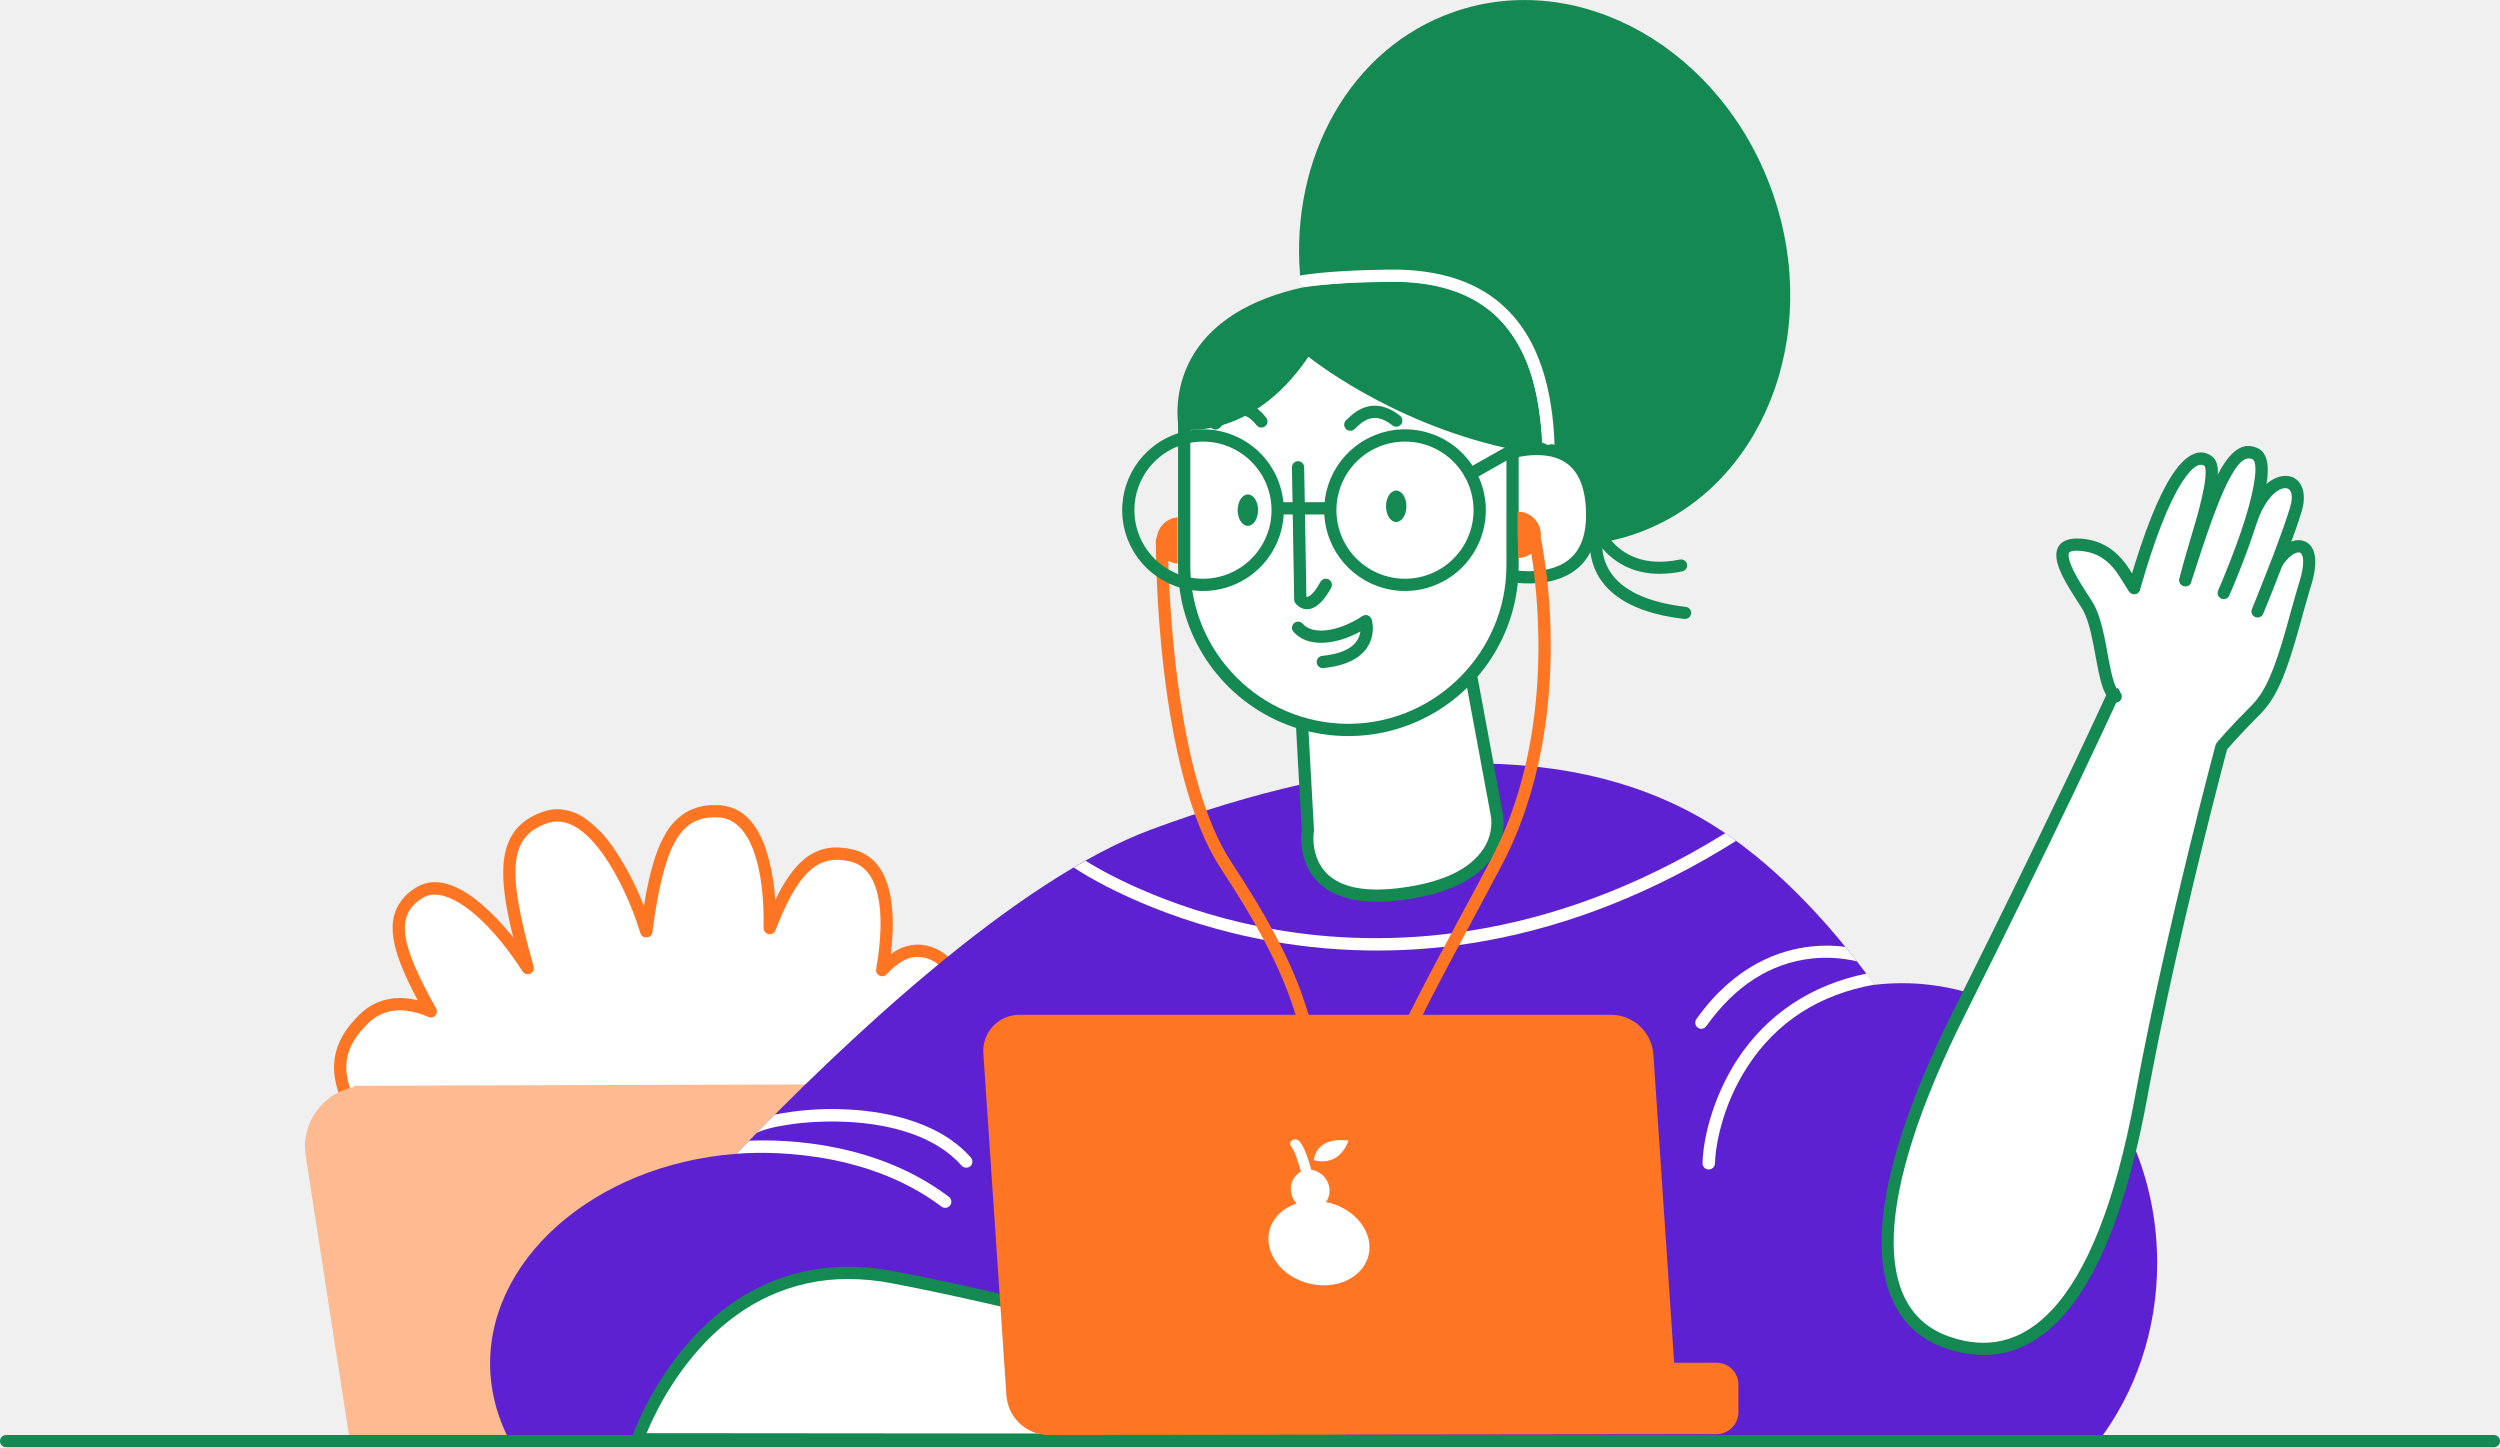
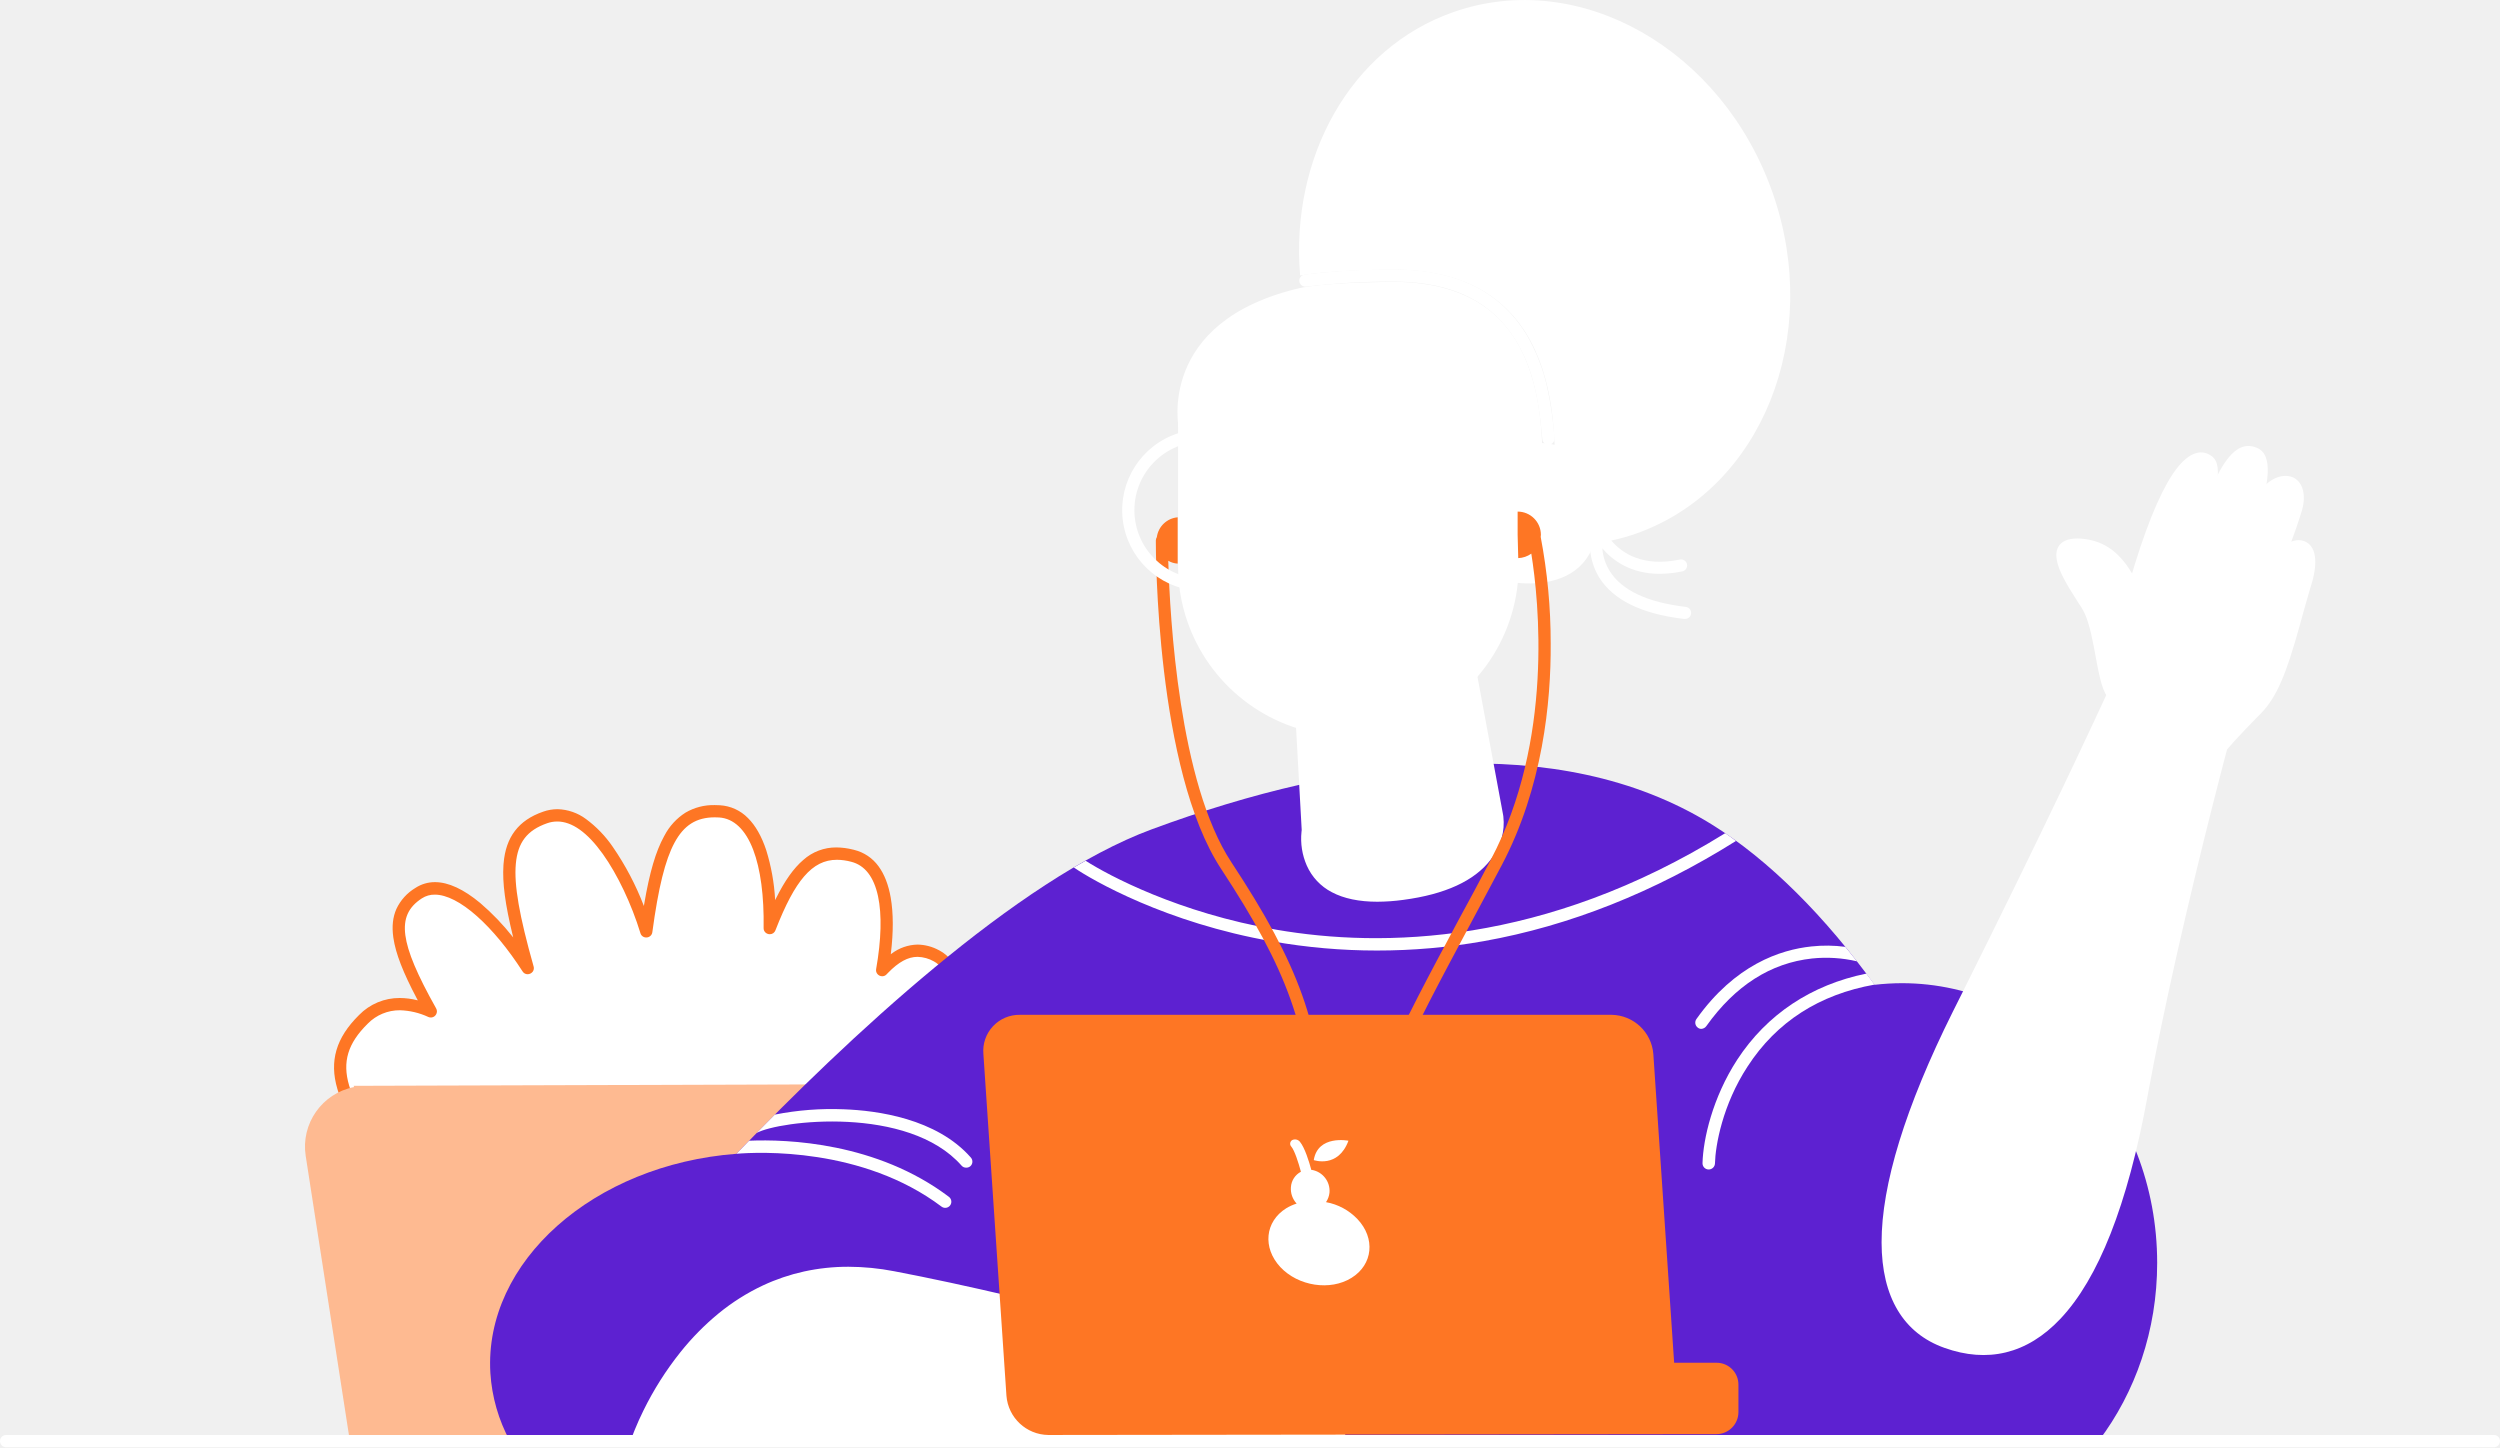
<svg xmlns="http://www.w3.org/2000/svg" viewBox="0 0 1225.1 709.2">
  <g id="support_solid" data-name="support/solid" transform="translate(2.2)">
    <g id="support_solid-2" data-name="support/solid" transform="translate(-3)">
      <g id="support_solid-3" data-name="support_solid">
        <g id="suculent" transform="translate(150 397)">
          <path id="succulent" d="M292.406,70.973c-9.6-5.1-17.8-2.7-26.8,6.9,4.1-23.2,4-51.3-14.4-56-18.9-4.9-29.6,6.9-40.7,35.4.4-24.4-4.4-55.9-24.6-57.2-22.7-1.4-30.3,17.3-35.9,58.8-7.1-23.2-26.6-63.9-49.6-55.8-22.5,7.9-21,29.6-8.5,73.8-12.3-19.1-37-47.5-53.5-36.7-15.7,10.2-11.4,26.9,6,57.9-11.5-5-23.4-5.5-33,3.9-21.5,21.2-11.1,41.3,18.6,78.6,29.8,37.3,243.7-28.7,253.8-45.5C294.006,118.173,309.906,80.373,292.406,70.973Z" transform="translate(17.494 0.527)" fill="#fff" />
          <path id="succulent_2_" d="M74.2,197.887h-.008c-22.29,0-36.937-4.188-43.534-12.445a316.178,316.178,0,0,1-19.342-26.368c-4.657-7.327-7.666-13.449-9.469-19.265l-.22-.728C-.4,132.194-.534,125.968,1.2,120.046c1.744-5.939,5.376-11.571,11.1-17.217A27.631,27.631,0,0,1,32.2,94.53a35.847,35.847,0,0,1,8.6,1.105l.252.064-.436-.821c-6.843-12.951-10.4-22.126-11.529-29.749l-.057-.4c-.737-5.337-.233-9.871,1.54-13.86a23.634,23.634,0,0,1,9.2-10.21,17.4,17.4,0,0,1,9.681-2.907C56.009,37.755,63.481,41.2,71.65,48A118.511,118.511,0,0,1,87.541,64.538l.258.321-.2-.826C83.865,48.7,82.451,38.054,83.011,29.525l.065-.868c.549-6.567,2.359-11.8,5.533-15.982,3.19-4.207,7.7-7.293,13.8-9.433A21.339,21.339,0,0,1,109.506,2a24.407,24.407,0,0,1,13.961,4.832,56.611,56.611,0,0,1,13.14,13.661,137.993,137.993,0,0,1,15.2,28.887l.022.058.18-1.067c2.628-15.444,5.628-25.654,9.725-33.1l.193-.346a29.424,29.424,0,0,1,10.3-11.227A26.966,26.966,0,0,1,186.608,0c.808,0,1.646.026,2.49.078a20.913,20.913,0,0,1,13.739,6.27c3.693,3.673,6.7,8.962,8.941,15.718a100.486,100.486,0,0,1,4.374,24.315l.013.175.359-.734c4.309-8.714,8.707-14.917,13.443-18.962a24.053,24.053,0,0,1,16.191-6.113,34.7,34.7,0,0,1,8.194,1.067l.6.15a20.818,20.818,0,0,1,11.824,7.963c2.9,3.9,4.927,9.116,6.028,15.5,1.3,7.565,1.33,16.7.074,27.158l-.061.5.42-.3a21.814,21.814,0,0,1,12.72-4.43,22.681,22.681,0,0,1,10.505,2.786l.367.193a16.444,16.444,0,0,1,5.735,5.033,19.623,19.623,0,0,1,3.049,7.268c1.147,5.382.743,12.205-1.2,20.281-2.662,11.071-8.423,24.753-15.034,35.707-1.419,2.361-5.877,5.417-13.249,9.082A281.289,281.289,0,0,1,248.3,160.262a760.836,760.836,0,0,1-80.314,23.767c-18.883,4.5-36.339,7.959-51.882,10.278A290.3,290.3,0,0,1,74.2,197.887ZM32.258,100.535a21.882,21.882,0,0,0-15.746,6.573c-9.8,9.66-12.526,18.716-9.128,30.281,2.982,10.149,10.258,21.86,25.951,41.769l2.014,2.542c2.7,3.384,7.4,5.961,13.97,7.662,6.386,1.653,14.588,2.492,24.379,2.492,23.284,0,55.407-4.724,92.9-13.662a762.584,762.584,0,0,0,79.457-23.5c10.452-3.8,19.605-7.539,26.47-10.825,6.7-3.208,10.751-5.749,11.713-7.348,6.317-10.468,11.812-23.5,14.339-34.014,1.615-6.718,2.055-12.332,1.306-16.685-.759-4.416-2.739-7.512-5.884-9.2a17.058,17.058,0,0,0-8.049-2.255c-4.685,0-9.291,2.5-14.5,7.866l-.66.692a2.9,2.9,0,0,1-2.157.959,3.114,3.114,0,0,1-2.359-1.1,2.924,2.924,0,0,1-.627-2.43c2.539-14.368,2.86-26.7.929-35.675-2.048-9.511-6.464-15.2-13.128-16.9a27.75,27.75,0,0,0-7-.974c-6.181,0-11.291,2.585-16.081,8.134-4.692,5.436-9.162,13.833-14.067,26.424a2.884,2.884,0,0,1-2.758,1.915,3.12,3.12,0,0,1-2.218-.909,2.912,2.912,0,0,1-.82-2.144C210.762,44.57,209,31.316,205.4,21.892,201.624,12,195.857,6.526,188.721,6.067,187.99,6.022,187.269,6,186.58,6c-9.03,0-15.123,3.842-19.757,12.458-4.554,8.47-7.9,21.983-10.845,43.816a2.953,2.953,0,0,1-2.988,2.6,2.907,2.907,0,0,1-2.854-2.123c-4.372-14.285-11.253-28.778-18.408-38.768-7.575-10.58-15.1-15.944-22.355-15.944A14.947,14.947,0,0,0,104.4,8.9c-9.79,3.438-14.371,9.383-15.318,19.879-.933,10.347,1.672,25.383,8.711,50.275a2.9,2.9,0,0,1-.445,2.595,3.193,3.193,0,0,1-2.5,1.238A2.869,2.869,0,0,1,92.383,81.5c-7.081-11-14.792-20.339-22.3-27.022-7.795-6.938-14.96-10.6-20.722-10.6a11.334,11.334,0,0,0-6.32,1.818c-6.671,4.334-9.168,9.9-8.1,18.064,1.064,8.112,5.715,19.169,15.079,35.853a2.915,2.915,0,0,1-.013,2.965,2.962,2.962,0,0,1-3.8,1.255A35.42,35.42,0,0,0,32.258,100.535Z" transform="translate(14.495 -2.472)" fill="#fe7624" />
          <path id="pot" d="M311.357.6l.2-.6L23.857.9l.2.6A29.748,29.748,0,0,0,.357,35.2L21.857,174l291.6-.9,21.5-138.8A29.654,29.654,0,0,0,311.357.6Z" transform="translate(0.243 134.2)" fill="#feba91" />
        </g>
        <g id="woman" transform="translate(240)">
          <g id="body" transform="translate(0 218)">
            <path id="clothing" d="M691.836,107.657a119.019,119.019,0,0,0-13.4.8c-23.9-33-51.3-61-80.1-78.8-75-46.2-178-33-274.1,2.6-66.1,24.4-149.8,103.2-203.5,159-70,5.3-123.8,52.9-120.6,107.4a80.582,80.582,0,0,0,9.6,33.4l234.9,1.6c.4-.6.8-1.3,1.2-1.9l348.4-1.2c.4.5.8,1,1.2,1.6l192.9-.3c17.9-23.7,28.6-54,28.6-87.1C816.936,168.957,760.936,107.657,691.836,107.657Z" transform="translate(0.964 156.143)" fill="#5d21d1" />
            <g id="clothing_lines" transform="translate(119 190)">
              <path id="Path" d="M319.2,0C230.5,55,150.9,56.2,99.3,47.3,51.5,39.1,17,20.7,5.8,13.5,3.9,14.6,2,15.7,0,16.8,9.2,23.1,45.2,43.9,97.2,53a294.635,294.635,0,0,0,51.3,4.5,298.4,298.4,0,0,0,52.4-4.6c42.1-7.5,83.6-24,123.6-49.1C322.7,2.4,321,1.2,319.2,0Z" transform="translate(168 0.3)" fill="#fff" />
              <path id="Path-2" data-name="Path" d="M5.461,39.4c14.1-19.8,31.5-30.9,51.8-33.1a66.5,66.5,0,0,1,22,1.4c-1.9-2.4-3.8-4.8-5.7-7.1a69.423,69.423,0,0,0-16.6-.2C41.661,2,19.461,9.4.561,36a3.041,3.041,0,0,0,.7,4.2,2.716,2.716,0,0,0,1.7.6A3.23,3.23,0,0,0,5.461,39.4Z" transform="translate(472.539 55.395)" fill="#fff" />
              <path id="Path-3" data-name="Path" d="M3,96H3a3.08,3.08,0,0,0,3.1-2.9c.2-8.8,3.7-28.8,16-47.6C36.3,23.6,57.3,10.2,84.3,5.4,83,3.6,81.7,1.8,80.3,0,53.3,5.5,31.5,20,17,42.2,4.9,60.8.3,81.2,0,92.9A3.031,3.031,0,0,0,3,96Z" transform="translate(476.1 69.1)" fill="#fff" />
              <path id="Path-4" data-name="Path" d="M42.8.114a143.643,143.643,0,0,0-33.9,2.6c-3,3-6,6-8.9,9,11.1-6.1,74.3-13.7,100.4,16a2.9,2.9,0,0,0,2.3,1,3.057,3.057,0,0,0,2-.7,3,3,0,0,0,.3-4.2C88.1,4.514,58.8.714,42.8.114Z" transform="translate(12.6 135.486)" fill="#fff" />
              <g id="Group" transform="translate(0 150)">
                <path id="Path-5" data-name="Path" d="M.422.522h.2a.139.139,0,0,0-.2,0Z" transform="translate(0.278 7.078)" fill="#fff" />
                <path id="Path-6" data-name="Path" d="M104.1,27.647C68.8.947,24.8-.653,6.2.147c-2.1,2.2-4.2,4.3-6.2,6.4,10.7-.9,61.8-3.3,100.5,25.9a3,3,0,0,0,3.6-4.8Z" transform="translate(2.7 0.853)" fill="#fff" />
              </g>
            </g>
            <path id="hand" d="M0,81.535s32.8-97,125.1-79.4,218.6,55.4,218.6,55.4v24.3Z" transform="translate(73.3 405.765)" fill="#fff" />
-             <path id="hand_2_" d="M346.7,87.84,3,87.54A3,3,0,0,1,.16,83.579c.023-.069.055-.16.095-.271l.388-1.062c.145-.386.283-.748.422-1.1l.489-1.23C2.782,76.877,4.211,73.7,5.8,70.474a155.71,155.71,0,0,1,18.11-28.579A127.26,127.26,0,0,1,42.538,22.951,104.686,104.686,0,0,1,64.41,9.132,96.733,96.733,0,0,1,84.479,2.324,101.446,101.446,0,0,1,106.258,0a120.073,120.073,0,0,1,22.406,2.193c17.189,3.278,36.8,7.5,58.276,12.541l3.644.859c12.756,3.021,26.314,6.362,40.3,9.931,26.091,6.658,53.663,14.092,81.95,22.1,8.758,2.478,17.286,4.928,25.347,7.282l5.392,1.582,3.992,1.183A2.98,2.98,0,0,1,349.7,60.54v24.3A3,3,0,0,1,346.7,87.84ZM106.258,6a92.239,92.239,0,0,0-39.31,8.571c-14.231,6.641-27.136,17.1-38.355,31.081A149.626,149.626,0,0,0,11.184,73.127c-1.3,2.644-2.5,5.254-3.542,7.757l-.274.661,336.335.293V62.778l-9.278-2.722c-7.445-2.167-15.259-4.409-23.226-6.664l-4.2-1.187c-26.729-7.529-52.836-14.55-77.6-20.869-13.977-3.566-27.5-6.9-40.2-9.9-22.839-5.408-43.584-9.9-61.661-13.344A114.049,114.049,0,0,0,106.258,6Z" transform="translate(70.298 402.76)" fill="#148952" />
+             <path id="hand_2_" d="M346.7,87.84,3,87.54A3,3,0,0,1,.16,83.579c.023-.069.055-.16.095-.271l.388-1.062c.145-.386.283-.748.422-1.1l.489-1.23C2.782,76.877,4.211,73.7,5.8,70.474a155.71,155.71,0,0,1,18.11-28.579A127.26,127.26,0,0,1,42.538,22.951,104.686,104.686,0,0,1,64.41,9.132,96.733,96.733,0,0,1,84.479,2.324,101.446,101.446,0,0,1,106.258,0a120.073,120.073,0,0,1,22.406,2.193c17.189,3.278,36.8,7.5,58.276,12.541l3.644.859c12.756,3.021,26.314,6.362,40.3,9.931,26.091,6.658,53.663,14.092,81.95,22.1,8.758,2.478,17.286,4.928,25.347,7.282l5.392,1.582,3.992,1.183A2.98,2.98,0,0,1,349.7,60.54v24.3A3,3,0,0,1,346.7,87.84ZM106.258,6a92.239,92.239,0,0,0-39.31,8.571c-14.231,6.641-27.136,17.1-38.355,31.081A149.626,149.626,0,0,0,11.184,73.127c-1.3,2.644-2.5,5.254-3.542,7.757l-.274.661,336.335.293V62.778l-9.278-2.722c-7.445-2.167-15.259-4.409-23.226-6.664l-4.2-1.187c-26.729-7.529-52.836-14.55-77.6-20.869-13.977-3.566-27.5-6.9-40.2-9.9-22.839-5.408-43.584-9.9-61.661-13.344A114.049,114.049,0,0,0,106.258,6Z" transform="translate(70.298 402.76)" fill="#FFFFFF" />
            <g id="hand_II_1_" transform="translate(682)">
              <path id="Path-7" data-name="Path" d="M8.393,90.508s-7.4-3.7-8.3-12.2,4.8-45.5,14-50.7c9.3-5.2,51.6-28.1,59.4-27.6S84.493,68.408,8.393,90.508Z" transform="translate(111.707 38.492)" fill="#fff" />
              <path id="Path-8" data-name="Path" d="M0,63.453c15.8-55.3,28.7-67.7,36.2-62.3,6.8,4.9-7,40.1-11,58.4" transform="translate(124.6 6.747)" fill="#fff" />
-               <path id="Path_2_" d="M21.706,10.946l.485-.725C28.586.826,35.227-2.352,40.955,1.772c3.377,2.433,3.741,7.462,2.39,15.456l-.2,1.127c-.9,4.945-2.39,10.72-4.819,19.117l-3.971,13.55c-1.858,6.4-2.478,8.8-3.226,12.224a3,3,0,0,1-5.862-1.281l.284-1.276c.645-2.843,1.3-5.336,2.818-10.569l4-13.652a186.722,186.722,0,0,0,5.057-20.24l.123-.76c.812-5.219.557-8.352-.1-8.828-2.3-1.657-5.805.112-10.728,7.6l-.445.688c-6.319,9.923-13.222,27.314-20.39,52.4A3,3,0,0,1,.116,65.682l.516-1.795C7.939,38.642,15.023,21.114,21.706,10.946Z" transform="translate(121.599 3.694)" fill="#148952" />
+               <path id="Path_2_" d="M21.706,10.946l.485-.725C28.586.826,35.227-2.352,40.955,1.772c3.377,2.433,3.741,7.462,2.39,15.456l-.2,1.127c-.9,4.945-2.39,10.72-4.819,19.117l-3.971,13.55c-1.858,6.4-2.478,8.8-3.226,12.224a3,3,0,0,1-5.862-1.281l.284-1.276c.645-2.843,1.3-5.336,2.818-10.569l4-13.652a186.722,186.722,0,0,0,5.057-20.24l.123-.76c.812-5.219.557-8.352-.1-8.828-2.3-1.657-5.805.112-10.728,7.6l-.445.688c-6.319,9.923-13.222,27.314-20.39,52.4A3,3,0,0,1,.116,65.682l.516-1.795C7.939,38.642,15.023,21.114,21.706,10.946Z" transform="translate(121.599 3.694)" fill="#FFFFFF" />
              <path id="hand_II_3_" d="M190.45,8.495c7.9-12.9,21-12.2,14.2,9.7-6.7,21.4-11.6,49.2-24.1,61.8s-17,18.2-17,18.2-25,93.3-39.2,170.9c-20.5,112.2-59.3,133.8-95.5,120.9-36.2-12.8-42.9-63.6,6.5-162.1,49.4-98.6,75.5-156,75.5-156" transform="translate(3.85 49.705)" fill="#fff" />
-               <path id="hand_II_4_" d="M190.892,9.939C195.377,2.616,201.9-1.492,207.131.5c5.761,2.195,6.884,10.02,3.519,21.153l-.726,2.359c-.866,2.852-1.757,5.978-2.936,10.246l-2.173,7.893c-6.357,22.93-11.063,34.677-18.879,42.7l-1.965,1.99c-4.086,4.151-7.494,7.737-10.278,10.779l-1.1,1.214c-1.158,1.282-2.107,2.36-2.86,3.242l-.45.528-1.58,6-1.418,5.445c-1.376,5.309-2.864,11.123-4.442,17.372-5.709,22.614-11.418,46.275-16.746,69.82l-1.151,5.113c-2.472,11.035-4.8,21.783-6.953,32.175l-.866,4.2q-2.781,13.57-5.116,26.093l-.705,3.821c-9.78,53.527-24.185,89.309-42.63,108.881-16.5,17.508-35.978,21.736-56.821,14.308C10.821,388.751.026,371.072,0,344.1c-.026-28.082,11.49-66.023,34.953-113.1l4.611-9.218C58.249,184.377,74.747,150.59,89,120.757l5.544-11.643q5.135-10.823,9.316-19.772l4.382-9.421,2.878-6.257a3,3,0,0,1,5.53,2.321l-.376.837-3.118,6.766-4.281,9.194q-4.869,10.409-11,23.313l-4.2,8.8c-15.088,31.553-32.658,67.472-52.642,107.36C-4.344,322.726-4.293,377.043,32.857,390.179c18.655,6.648,35.618,2.966,50.447-12.769,17.326-18.384,31.223-52.658,40.806-104.275l.289-1.569c1.976-10.8,4.223-22.244,6.715-34.253,2.5-12.028,5.216-24.528,8.127-37.394,5.043-22.287,10.426-44.671,15.827-66.178l2.2-8.7q1.532-6.024,2.929-11.423l1.864-7.16,1.592-6.028a3,3,0,0,1,.559-1.1l.412-.5.545-.643c.789-.923,1.774-2.043,2.968-3.365l1.515-1.663c3.154-3.433,7.054-7.511,11.769-12.264l.456-.469c6.406-6.731,10.752-17.234,16.357-37.018l3.6-12.992c1-3.571,1.795-6.329,2.6-8.933l.361-1.164c2.7-8.7,2.057-13.5.21-14.207s-5.826,1.8-8.986,6.963a3,3,0,0,1-5.117-3.134Z" transform="translate(0.85 46.695)" fill="#148952" />
+               <path id="hand_II_4_" d="M190.892,9.939C195.377,2.616,201.9-1.492,207.131.5c5.761,2.195,6.884,10.02,3.519,21.153l-.726,2.359c-.866,2.852-1.757,5.978-2.936,10.246l-2.173,7.893c-6.357,22.93-11.063,34.677-18.879,42.7l-1.965,1.99c-4.086,4.151-7.494,7.737-10.278,10.779l-1.1,1.214c-1.158,1.282-2.107,2.36-2.86,3.242l-.45.528-1.58,6-1.418,5.445c-1.376,5.309-2.864,11.123-4.442,17.372-5.709,22.614-11.418,46.275-16.746,69.82l-1.151,5.113c-2.472,11.035-4.8,21.783-6.953,32.175l-.866,4.2q-2.781,13.57-5.116,26.093l-.705,3.821c-9.78,53.527-24.185,89.309-42.63,108.881-16.5,17.508-35.978,21.736-56.821,14.308C10.821,388.751.026,371.072,0,344.1c-.026-28.082,11.49-66.023,34.953-113.1l4.611-9.218C58.249,184.377,74.747,150.59,89,120.757l5.544-11.643q5.135-10.823,9.316-19.772l4.382-9.421,2.878-6.257a3,3,0,0,1,5.53,2.321l-.376.837-3.118,6.766-4.281,9.194q-4.869,10.409-11,23.313l-4.2,8.8c-15.088,31.553-32.658,67.472-52.642,107.36C-4.344,322.726-4.293,377.043,32.857,390.179c18.655,6.648,35.618,2.966,50.447-12.769,17.326-18.384,31.223-52.658,40.806-104.275l.289-1.569c1.976-10.8,4.223-22.244,6.715-34.253,2.5-12.028,5.216-24.528,8.127-37.394,5.043-22.287,10.426-44.671,15.827-66.178l2.2-8.7q1.532-6.024,2.929-11.423l1.864-7.16,1.592-6.028a3,3,0,0,1,.559-1.1l.412-.5.545-.643c.789-.923,1.774-2.043,2.968-3.365l1.515-1.663c3.154-3.433,7.054-7.511,11.769-12.264l.456-.469c6.406-6.731,10.752-17.234,16.357-37.018l3.6-12.992c1-3.571,1.795-6.329,2.6-8.933l.361-1.164c2.7-8.7,2.057-13.5.21-14.207s-5.826,1.8-8.986,6.963a3,3,0,0,1-5.117-3.134Z" transform="translate(0.85 46.695)" fill="#FFFFFF" />
              <path id="Path-9" data-name="Path" d="M26.12,74.442c-7.2-4.9-6.3-33.1-14.4-45.4-10-15.3-19.8-31.2-1.3-28.8,15.9,2,20.9,16,24.6,21" transform="translate(89.48 48.858)" fill="#fff" />
-               <path id="Path_2_2" data-name="Path_2_" d="M.47,11.705C-1.609,3.331,3.273-1.122,13.794.243,22.625,1.354,29.02,5.723,34.2,12.7l.242.332c1.891,2.647,5.49,8.678,5.964,9.369l.027.038A3,3,0,1,1,35.608,26l-.1-.145c-.854-1.263-4.595-7.525-6.124-9.585-4.276-5.759-9.3-9.193-16.348-10.079-3.677-.477-5.815-.138-6.6.578-.464.423-.62,1.406-.2,3.233l.061.254c1.04,4.19,4.046,9.551,10.6,19.6l.336.515c3.063,4.652,4.948,10.806,6.873,20.648l.389,2.031L25.66,59.4c1.829,9.681,3.257,14.141,5.055,15.479l.092.065a3,3,0,0,1-3.376,4.96c-3.752-2.553-5.365-7.274-7.556-18.8l-1.352-7.293-.195-1.02c-1.784-9.257-3.485-14.988-5.958-18.874L10.512,31.05C4.472,21.681,1.654,16.473.47,11.705Z" transform="translate(86.481 45.88)" fill="#148952" />
+               <path id="Path_2_2" data-name="Path_2_" d="M.47,11.705C-1.609,3.331,3.273-1.122,13.794.243,22.625,1.354,29.02,5.723,34.2,12.7l.242.332c1.891,2.647,5.49,8.678,5.964,9.369l.027.038A3,3,0,1,1,35.608,26l-.1-.145c-.854-1.263-4.595-7.525-6.124-9.585-4.276-5.759-9.3-9.193-16.348-10.079-3.677-.477-5.815-.138-6.6.578-.464.423-.62,1.406-.2,3.233l.061.254c1.04,4.19,4.046,9.551,10.6,19.6l.336.515c3.063,4.652,4.948,10.806,6.873,20.648l.389,2.031L25.66,59.4c1.829,9.681,3.257,14.141,5.055,15.479l.092.065a3,3,0,0,1-3.376,4.96c-3.752-2.553-5.365-7.274-7.556-18.8l-1.352-7.293-.195-1.02c-1.784-9.257-3.485-14.988-5.958-18.874L10.512,31.05C4.472,21.681,1.654,16.473.47,11.705Z" transform="translate(86.481 45.88)" fill="#FFFFFF" />
              <path id="Path-10" data-name="Path" d="M3,63.39s14.1-34.2,18.8-50.1C27-4.01,8.8-6.51,0,18.39" transform="translate(182.1 18.21)" fill="#fff" />
-               <path id="Path_2_3" data-name="Path_2_" d="M18.956.024c7.8-.507,11.6,7.089,8.818,16.791l-.1.328C26.241,22,23.885,28.756,20.812,36.962l-.55,1.463q-.637,1.691-1.307,3.443c-1.949,5.1-4.019,10.378-6.1,15.6l-1.708,4.254L9.372,66.078l-.6,1.458a3,3,0,0,1-5.61-2.122L5.579,59.47q.394-.977.81-2.012c2.077-5.17,4.154-10.432,6.123-15.549l1.277-3.336.858-2.265c3.2-8.5,5.666-15.5,7.155-20.459l.125-.42c1.915-6.373.336-9.607-2.582-9.418-4.32.281-9.885,6.106-13.516,16.381a3,3,0,1,1-5.657-2C4.518,8.1,11.783.49,18.956.024Z" transform="translate(179.099 15.207)" fill="#148952" />
+               <path id="Path_2_3" data-name="Path_2_" d="M18.956.024c7.8-.507,11.6,7.089,8.818,16.791l-.1.328C26.241,22,23.885,28.756,20.812,36.962l-.55,1.463q-.637,1.691-1.307,3.443c-1.949,5.1-4.019,10.378-6.1,15.6l-1.708,4.254L9.372,66.078l-.6,1.458a3,3,0,0,1-5.61-2.122L5.579,59.47q.394-.977.81-2.012c2.077-5.17,4.154-10.432,6.123-15.549l1.277-3.336.858-2.265c3.2-8.5,5.666-15.5,7.155-20.459l.125-.42c1.915-6.373.336-9.607-2.582-9.418-4.32.281-9.885,6.106-13.516,16.381a3,3,0,1,1-5.657-2C4.518,8.1,11.783.49,18.956.024Z" transform="translate(179.099 15.207)" fill="#FFFFFF" />
              <path id="Path-11" data-name="Path" d="M18.8,69S46.5,6.3,34.1.7C22.8-4.4,14.2,18.5,0,62.7" transform="translate(149.7 3.598)" fill="#fff" />
-               <path id="Path_2_4" data-name="Path_2_" d="M18.883,14.095C24.9,2.463,31.012-2.277,38.336,1.029c7.532,3.4,6.1,16.387-.633,37.593-1.144,3.6-2.431,7.361-3.834,11.236-1.812,5-3.738,9.975-5.677,14.742l-.727,1.778c-.679,1.65-1.316,3.167-1.9,4.529l-1.023,2.369a3,3,0,0,1-5.488-2.425l.781-1.8.65-1.528c.449-1.061.927-2.207,1.428-3.426,2.152-5.227,4.3-10.74,6.311-16.279,1.378-3.8,2.639-7.488,3.757-11.008l.49-1.564C37.522,18.895,38.658,7.758,35.867,6.5c-3.472-1.567-7.172,1.43-12.048,11.126l-.56,1.131c-4.489,9.223-9.293,22.686-17.4,47.926A3,3,0,1,1,.145,64.845l1.743-5.4C9.3,36.592,13.853,24.157,18.313,15.218Z" transform="translate(146.699 0.537)" fill="#148952" />
+               <path id="Path_2_4" data-name="Path_2_" d="M18.883,14.095C24.9,2.463,31.012-2.277,38.336,1.029c7.532,3.4,6.1,16.387-.633,37.593-1.144,3.6-2.431,7.361-3.834,11.236-1.812,5-3.738,9.975-5.677,14.742l-.727,1.778c-.679,1.65-1.316,3.167-1.9,4.529l-1.023,2.369a3,3,0,0,1-5.488-2.425l.781-1.8.65-1.528c.449-1.061.927-2.207,1.428-3.426,2.152-5.227,4.3-10.74,6.311-16.279,1.378-3.8,2.639-7.488,3.757-11.008l.49-1.564C37.522,18.895,38.658,7.758,35.867,6.5c-3.472-1.567-7.172,1.43-12.048,11.126l-.56,1.131c-4.489,9.223-9.293,22.686-17.4,47.926A3,3,0,1,1,.145,64.845l1.743-5.4C9.3,36.592,13.853,24.157,18.313,15.218Z" transform="translate(146.699 0.537)" fill="#FFFFFF" />
            </g>
          </g>
          <g id="head" transform="translate(313)">
            <path id="neck" d="M0,24.3,3.9,95s-6.6,38.2,46.4,31.1c52.8-7,46.3-38.3,46.3-38.3L80.3,0Z" transform="translate(84.8 311.9)" fill="#fff" />
-             <path id="neck_2_" d="M40.946,132.987h0c-8.958,0-16.462-1.574-22.3-4.677A27.02,27.02,0,0,1,6.356,115.216,32.769,32.769,0,0,1,3.783,98.768c.02-.206.042-.4.064-.592l.041-.32L0,27.466A2.991,2.991,0,0,1,2.131,24.43L82.431.13A3,3,0,0,1,86.25,2.453L102.56,90.3c.032.168.065.375.1.616l.05.407a27.3,27.3,0,0,1-.8,10.279,31.29,31.29,0,0,1-5.487,10.863c-7.912,10.3-22.285,16.9-42.721,19.607A96.811,96.811,0,0,1,40.946,132.987ZM80.962,6.842,6.125,29.489,9.9,97.836a3.038,3.038,0,0,1-.009.452l-.031.224c-.015.088-.035.238-.056.412l-.045.423a26.742,26.742,0,0,0,2.078,13.419c4.227,9.45,13.947,14.242,28.89,14.243a92.614,92.614,0,0,0,12.183-.882c18.806-2.493,31.846-8.319,38.756-17.314A23.375,23.375,0,0,0,96.746,92c-.023-.2-.046-.368-.068-.5L80.962,6.842Z" transform="translate(81.8 308.899)" fill="#148952" />
+             <path id="neck_2_" d="M40.946,132.987h0c-8.958,0-16.462-1.574-22.3-4.677A27.02,27.02,0,0,1,6.356,115.216,32.769,32.769,0,0,1,3.783,98.768c.02-.206.042-.4.064-.592l.041-.32L0,27.466A2.991,2.991,0,0,1,2.131,24.43L82.431.13A3,3,0,0,1,86.25,2.453L102.56,90.3c.032.168.065.375.1.616l.05.407a27.3,27.3,0,0,1-.8,10.279,31.29,31.29,0,0,1-5.487,10.863c-7.912,10.3-22.285,16.9-42.721,19.607A96.811,96.811,0,0,1,40.946,132.987ZM80.962,6.842,6.125,29.489,9.9,97.836a3.038,3.038,0,0,1-.009.452l-.031.224c-.015.088-.035.238-.056.412l-.045.423a26.742,26.742,0,0,0,2.078,13.419c4.227,9.45,13.947,14.242,28.89,14.243a92.614,92.614,0,0,0,12.183-.882c18.806-2.493,31.846-8.319,38.756-17.314A23.375,23.375,0,0,0,96.746,92c-.023-.2-.046-.368-.068-.5L80.962,6.842Z" transform="translate(81.8 308.899)" fill="#FFFFFF" />
            <path id="ear" d="M0,2.7S41-12.7,42.6,30,0,61.6,0,61.6" transform="translate(185.4 219.996)" fill="#fff" />
-             <path id="ear_2_" d="M6.971,1.441A45.966,45.966,0,0,1,24.807.484C38.939,2.787,47.858,13.126,48.6,32.9c.766,20.447-8.337,31.639-23.635,34.987a52.582,52.582,0,0,1-18.985.341l-.968-.155c-1.22-.206-2.152-.4-2.74-.551a3,3,0,0,1,1.289-5.857l.651.147.31.065c.688.142,1.479.285,2.36.419a46.831,46.831,0,0,0,16.8-.27C36.2,59.286,43.258,50.608,42.6,33.125l-.046-1.016c-.867-16.25-7.659-23.9-18.715-25.7A40.221,40.221,0,0,0,8.351,7.28c-1.01.239-1.943.492-2.782.745l-.412.127c-.306.1-.558.179-.752.245l-.35.124A3,3,0,1,1,1.946,2.9l.387-.141A46.734,46.734,0,0,1,6.971,1.441Z" transform="translate(182.399 216.987)" fill="#148952" />
+             <path id="ear_2_" d="M6.971,1.441A45.966,45.966,0,0,1,24.807.484C38.939,2.787,47.858,13.126,48.6,32.9c.766,20.447-8.337,31.639-23.635,34.987a52.582,52.582,0,0,1-18.985.341l-.968-.155c-1.22-.206-2.152-.4-2.74-.551a3,3,0,0,1,1.289-5.857l.651.147.31.065c.688.142,1.479.285,2.36.419a46.831,46.831,0,0,0,16.8-.27C36.2,59.286,43.258,50.608,42.6,33.125l-.046-1.016c-.867-16.25-7.659-23.9-18.715-25.7A40.221,40.221,0,0,0,8.351,7.28c-1.01.239-1.943.492-2.782.745l-.412.127c-.306.1-.558.179-.752.245l-.35.124A3,3,0,1,1,1.946,2.9l.387-.141A46.734,46.734,0,0,1,6.971,1.441Z" transform="translate(182.399 216.987)" fill="#FFFFFF" />
            <path id="face" d="M80.4,202.1h0A80.4,80.4,0,0,1,0,121.7V51.5A51.555,51.555,0,0,1,51.5,0h70.4a39.05,39.05,0,0,1,39,39v82.6A80.511,80.511,0,0,1,80.4,202.1Z" transform="translate(28.1 155.6)" fill="#fff" />
-             <path id="face_2_" d="M83.4,208.1a83.008,83.008,0,0,1-46.628-14.244A83.653,83.653,0,0,1,6.554,157.162,82.867,82.867,0,0,1,0,124.7V54.5A54.562,54.562,0,0,1,54.5,0h70.4a42.047,42.047,0,0,1,42,42v82.6a83.117,83.117,0,0,1-13.977,46.251,83.769,83.769,0,0,1-36.109,30.291,82.953,82.953,0,0,1-32.057,6.948ZM54.5,6A48.555,48.555,0,0,0,6,54.5v70.2a77.476,77.476,0,0,0,77.376,77.4l1.308-.011c42.026-.682,76.217-35.444,76.217-77.49V42a36.041,36.041,0,0,0-36-36Z" transform="translate(25.1 152.6)" fill="#148952" />
+             <path id="face_2_" d="M83.4,208.1a83.008,83.008,0,0,1-46.628-14.244A83.653,83.653,0,0,1,6.554,157.162,82.867,82.867,0,0,1,0,124.7V54.5A54.562,54.562,0,0,1,54.5,0h70.4a42.047,42.047,0,0,1,42,42v82.6a83.117,83.117,0,0,1-13.977,46.251,83.769,83.769,0,0,1-36.109,30.291,82.953,82.953,0,0,1-32.057,6.948ZM54.5,6A48.555,48.555,0,0,0,6,54.5v70.2a77.476,77.476,0,0,0,77.376,77.4l1.308-.011c42.026-.682,76.217-35.444,76.217-77.49V42a36.041,36.041,0,0,0-36-36Z" transform="translate(25.1 152.6)" fill="#FFFFFF" />
            <g id="headphones" transform="translate(14 250)">
              <path id="Path-12" data-name="Path" d="M93.11,64.6a277.361,277.361,0,0,0-4.9-52.2c0-.3.1-.7.1-1A11.4,11.4,0,0,0,76.91,0V11.4l.3,11.4a11.725,11.725,0,0,0,6.4-2.2c3.7,23,11,91.6-19.8,149.9-5.6,10.7-10.9,20.6-16.1,30.1-29,54.1-48.2,89.9-47.7,121.8a3.076,3.076,0,0,0,3,3h0a3.009,3.009,0,0,0,3-3c-.4-30.4,18.5-65.6,47-118.9,5.1-9.6,10.4-19.4,16.1-30.2C89.21,135.2,93.31,93.2,93.11,64.6Z" transform="translate(100.59 0.7)" fill="#fe7624" />
              <path id="Path-13" data-name="Path" d="M6.1,21.3a10.321,10.321,0,0,0,4.6,1.4V0A11.276,11.276,0,0,0,.5,9.7,3.371,3.371,0,0,0,0,11.4C0,16,0,123.7,32,172.3c32.7,49.8,42.8,78.2,45.1,126.4a3.058,3.058,0,0,0,3,2.9h.1a3.075,3.075,0,0,0,2.9-3.1C80.8,248.9,70.5,219.9,37,169,11.4,130.2,6.9,49.4,6.1,21.3Z" transform="translate(0.2 3.5)" fill="#fe7624" />
            </g>
-             <path id="nose" d="M2.949,0A3,3,0,0,1,5.991,2.773L6,2.949,7.077,66.433l.047.018a1.165,1.165,0,0,0,.789-.067l.147-.059c1.542-.66,3.574-2.892,5.907-7.163a3,3,0,0,1,5.266,2.876c-5.481,10.037-11.379,12.56-16.09,9a6.908,6.908,0,0,1-1.506-1.524,3,3,0,0,1-.525-1.44L1.1,67.851,0,3.051A3,3,0,0,1,2.949,0Z" transform="translate(80.9 226)" fill="#148952" />
-             <path id="mouth" d="M34.557.491A3,3,0,0,1,39.07,2.127l.07.248c.073.277.155.641.232,1.084a16.941,16.941,0,0,1-1.728,11.129c-3.35,6.205-10.59,10.25-22.25,11.4a3,3,0,0,1-.588-5.971c9.819-.967,15.25-4,17.559-8.278A10.594,10.594,0,0,0,33.482,8.5l.065-.424-.091.05C20.416,15.149,7.389,15.617.933,8.395L.718,8.148A3,3,0,0,1,5.283,4.255C9.924,9.7,22.209,8.573,34.557.491Z" transform="translate(80.9 301.398)" fill="#148952" />
-             <path id="brow" d="M4.668,3.792c6.546-4.979,14.318-5.511,22.7,1.157a3,3,0,0,1-3.735,4.7C17.568,4.82,12.8,5.146,8.3,8.568a19.424,19.424,0,0,0-1.737,1.5l-1.1,1.089c-.155.149-.286.268-.427.382a3.053,3.053,0,0,1-1.307.67A3,3,0,0,1,1.2,6.9l.13-.094.657-.653A26.44,26.44,0,0,1,4.668,3.792Z" transform="translate(106.499 198.803)" fill="#148952" />
-             <ellipse id="eye_II" cx="5" cy="7.7" rx="5" ry="7.7" transform="translate(127 240.4)" fill="#148952" />
-             <ellipse id="eye" cx="5" cy="7.7" rx="5" ry="7.7" transform="translate(54.3 242.3)" fill="#148952" />
-             <path id="brow_II" d="M4.955,4.256C12.444-1.718,20.656-2,27.868,7.264a3,3,0,1,1-4.734,3.686c-4.869-6.253-9.3-6.1-14.437-2a25.977,25.977,0,0,0-2.017,1.8L5.5,11.922c-.159.155-.292.277-.429.392a2.984,2.984,0,0,1-1.345.7A3,3,0,0,1,1.2,7.709l.115-.083.772-.774A33.308,33.308,0,0,1,4.955,4.256Z" transform="translate(40.399 197.393)" fill="#148952" />
+             <path id="nose" d="M2.949,0A3,3,0,0,1,5.991,2.773L6,2.949,7.077,66.433l.047.018a1.165,1.165,0,0,0,.789-.067l.147-.059c1.542-.66,3.574-2.892,5.907-7.163a3,3,0,0,1,5.266,2.876c-5.481,10.037-11.379,12.56-16.09,9a6.908,6.908,0,0,1-1.506-1.524,3,3,0,0,1-.525-1.44L1.1,67.851,0,3.051A3,3,0,0,1,2.949,0Z" transform="translate(80.9 226)" fill="#FFFFFF" />
+             <path id="mouth" d="M34.557.491A3,3,0,0,1,39.07,2.127l.07.248c.073.277.155.641.232,1.084a16.941,16.941,0,0,1-1.728,11.129c-3.35,6.205-10.59,10.25-22.25,11.4a3,3,0,0,1-.588-5.971c9.819-.967,15.25-4,17.559-8.278A10.594,10.594,0,0,0,33.482,8.5l.065-.424-.091.05C20.416,15.149,7.389,15.617.933,8.395L.718,8.148A3,3,0,0,1,5.283,4.255C9.924,9.7,22.209,8.573,34.557.491Z" transform="translate(80.9 301.398)" fill="#FFFFFF" />
+             <path id="brow" d="M4.668,3.792c6.546-4.979,14.318-5.511,22.7,1.157a3,3,0,0,1-3.735,4.7C17.568,4.82,12.8,5.146,8.3,8.568a19.424,19.424,0,0,0-1.737,1.5l-1.1,1.089c-.155.149-.286.268-.427.382a3.053,3.053,0,0,1-1.307.67A3,3,0,0,1,1.2,6.9l.13-.094.657-.653A26.44,26.44,0,0,1,4.668,3.792Z" transform="translate(106.499 198.803)" fill="#FFFFFF" />
+             <ellipse id="eye_II" cx="5" cy="7.7" rx="5" ry="7.7" transform="translate(127 240.4)" fill="#FFFFFF" />
+             <ellipse id="eye" cx="5" cy="7.7" rx="5" ry="7.7" transform="translate(54.3 242.3)" fill="#FFFFFF" />
+             <path id="brow_II" d="M4.955,4.256C12.444-1.718,20.656-2,27.868,7.264a3,3,0,1,1-4.734,3.686c-4.869-6.253-9.3-6.1-14.437-2a25.977,25.977,0,0,0-2.017,1.8L5.5,11.922c-.159.155-.292.277-.429.392a2.984,2.984,0,0,1-1.345.7A3,3,0,0,1,1.2,7.709l.115-.083.772-.774A33.308,33.308,0,0,1,4.955,4.256Z" transform="translate(40.399 197.393)" fill="#FFFFFF" />
            <g id="hair_shape" transform="translate(24)">
-               <path id="Path-14" data-name="Path" d="M103.795.011c-19.5.3-34.3,1.2-43.1,2.9h0c-71.6,16.3-60,69.3-60,69.3s35,6.7,63.5-35.5c0,0,39.1,31.9,97,44.8.9-.2,2-.5,3-.8v2.9a46.707,46.707,0,0,1,14.6-1.5c-.6-20.9-4.4-47.3-21.6-64.3C144.995,5.711,126.995-.289,103.795.011Z" transform="translate(0.805 138.089)" fill="#148952" />
+               <path id="Path-14" data-name="Path" d="M103.795.011c-19.5.3-34.3,1.2-43.1,2.9h0c-71.6,16.3-60,69.3-60,69.3s35,6.7,63.5-35.5c0,0,39.1,31.9,97,44.8.9-.2,2-.5,3-.8v2.9a46.707,46.707,0,0,1,14.6-1.5c-.6-20.9-4.4-47.3-21.6-64.3C144.995,5.711,126.995-.289,103.795.011Z" transform="translate(0.805 138.089)" fill="#FFFFFF" />
              <path id="Path-15" data-name="Path" d="M2.588,2.535A351.244,351.244,0,0,1,47.432.006C78.34.334,99,11.722,111.237,31.807a88.58,88.58,0,0,1,10.444,27,171.635,171.635,0,0,1,3.408,23.935,3,3,0,0,1-5.977.521l-.161-1.795c-1.865-20.148-5.064-33.788-12.837-46.542C94.965,16.638,76.235,6.312,47.382,6.006L45.619,6A342.914,342.914,0,0,0,3.413,8.478a3,3,0,1,1-.825-5.943Z" transform="translate(60.5 131.994)" fill="#fff" />
-               <path id="Path-16" data-name="Path" d="M232.111,94.587c-24.7-70.6-94.7-110.3-156.4-88.7-50.7,17.7-80,71.4-75.2,129.1,9.3-1.6,23.9-2.6,43.7-2.9,24.9-.3,44.3,6.2,57.7,19.5,19,18.8,22.9,47.3,23.4,69.5,9.2,2.5,17.7,10,18.4,28.9.1,1.9-1.6,16.6-1.2,16.5a31.6,31.6,0,0,0,4.5,16.4c6.9,11.1,20.9,18,41.7,20.4h.4a2.96,2.96,0,0,0,.4-5.9c-18.8-2.2-31.4-8.1-37.3-17.6a24.467,24.467,0,0,1-3.6-11.1c5.1,6,14,12.5,28.1,12.5a56.866,56.866,0,0,0,11.1-1.2,2.961,2.961,0,1,0-1.2-5.8c-18.2,3.8-28.3-3.1-33.6-9.3a103.666,103.666,0,0,0,12.1-3.4C226.711,239.787,256.711,165.087,232.111,94.587Z" transform="translate(60.389 0.013)" fill="#148952" />
+               <path id="Path-16" data-name="Path" d="M232.111,94.587c-24.7-70.6-94.7-110.3-156.4-88.7-50.7,17.7-80,71.4-75.2,129.1,9.3-1.6,23.9-2.6,43.7-2.9,24.9-.3,44.3,6.2,57.7,19.5,19,18.8,22.9,47.3,23.4,69.5,9.2,2.5,17.7,10,18.4,28.9.1,1.9-1.6,16.6-1.2,16.5a31.6,31.6,0,0,0,4.5,16.4c6.9,11.1,20.9,18,41.7,20.4h.4a2.96,2.96,0,0,0,.4-5.9c-18.8-2.2-31.4-8.1-37.3-17.6a24.467,24.467,0,0,1-3.6-11.1c5.1,6,14,12.5,28.1,12.5a56.866,56.866,0,0,0,11.1-1.2,2.961,2.961,0,1,0-1.2-5.8c-18.2,3.8-28.3-3.1-33.6-9.3a103.666,103.666,0,0,0,12.1-3.4C226.711,239.787,256.711,165.087,232.111,94.587Z" transform="translate(60.389 0.013)" fill="#FFFFFF" />
            </g>
            <g id="glasses" transform="translate(0 213)">
-               <path id="Oval" d="M39.6,79.2A39.61,39.61,0,0,1,24.186,3.112,39.61,39.61,0,0,1,55.014,76.088,39.353,39.353,0,0,1,39.6,79.2ZM39.6,6A33.6,33.6,0,1,0,73.2,39.6,33.638,33.638,0,0,0,39.6,6Z" transform="translate(96.7 -2.6)" fill="#148952" />
-               <path id="Path-17" data-name="Path" d="M26.8,0a3,3,0,0,1,.176,5.995L26.8,6H3A3,3,0,0,1,2.824.005L3,0Z" transform="translate(72.1 33.1)" fill="#148952" />
-               <path id="Path-18" data-name="Path" d="M22.224.389a3,3,0,0,1,3.109,5.129l-.156.095-20.7,11.7a3,3,0,0,1-3.109-5.129l.156-.095Z" transform="translate(165.299 4.599)" fill="#148952" />
-               <path id="Oval-2" data-name="Oval" d="M39.6,79.2A39.61,39.61,0,0,1,24.186,3.112,39.61,39.61,0,0,1,55.014,76.088,39.353,39.353,0,0,1,39.6,79.2ZM39.6,6A33.6,33.6,0,1,0,73.2,39.6,33.638,33.638,0,0,0,39.6,6Z" transform="translate(-2.3 -2.6)" fill="#148952" />
+               <path id="Oval" d="M39.6,79.2A39.61,39.61,0,0,1,24.186,3.112,39.61,39.61,0,0,1,55.014,76.088,39.353,39.353,0,0,1,39.6,79.2ZM39.6,6A33.6,33.6,0,1,0,73.2,39.6,33.638,33.638,0,0,0,39.6,6Z" transform="translate(96.7 -2.6)" fill="#FFFFFF" />
+               <path id="Path-17" data-name="Path" d="M26.8,0a3,3,0,0,1,.176,5.995L26.8,6H3A3,3,0,0,1,2.824.005L3,0Z" transform="translate(72.1 33.1)" fill="#FFFFFF" />
+               <path id="Path-18" data-name="Path" d="M22.224.389a3,3,0,0,1,3.109,5.129l-.156.095-20.7,11.7a3,3,0,0,1-3.109-5.129l.156-.095Z" transform="translate(165.299 4.599)" fill="#FFFFFF" />
+               <path id="Oval-2" data-name="Oval" d="M39.6,79.2A39.61,39.61,0,0,1,24.186,3.112,39.61,39.61,0,0,1,55.014,76.088,39.353,39.353,0,0,1,39.6,79.2ZM39.6,6A33.6,33.6,0,1,0,73.2,39.6,33.638,33.638,0,0,0,39.6,6Z" transform="translate(-2.3 -2.6)" fill="#FFFFFF" />
            </g>
          </g>
        </g>
        <g id="laptop" transform="translate(482 497)">
          <path id="shape" d="M359.355,170.5h-20.8l-10.2-151.3A20.85,20.85,0,0,0,307.855,0H17.955A17.674,17.674,0,0,0,.055,19.2l11.3,167.5a20.85,20.85,0,0,0,20.5,19.2l327.4-.4a10.819,10.819,0,0,0,10.8-10.8V181.4A10.693,10.693,0,0,0,359.355,170.5Z" transform="translate(0.645 0.3)" fill="#fe7624" />
          <g id="icon" transform="translate(140 61)">
            <path id="Path-19" data-name="Path" d="M43.636,39.048a28.182,28.182,0,0,0-15.4-8.3,10.226,10.226,0,0,0,1.7-4.6,10.449,10.449,0,0,0-8.6-11.2h-.3c-1.1-4.1-3.2-10.9-5.6-13.8a3.1,3.1,0,0,0-3.8-.8,2.084,2.084,0,0,0-.4,3.2c1.6,1.9,3.5,7.8,4.7,12.3a9.2,9.2,0,0,0-4.9,7.5,10.623,10.623,0,0,0,2.8,8.1,23.432,23.432,0,0,0-5.1,2.3c-10.4,6.5-11.7,19.3-2.9,28.8,8.8,9.4,24.5,11.8,34.9,5.3C51.236,61.348,52.536,48.448,43.636,39.048Z" transform="translate(0.364 0.352)" fill="#fff" />
            <path id="Path-20" data-name="Path" d="M17,.316s-15-3-17,9.5C.1,9.816,11.9,14.016,17,.316Z" transform="translate(22.6 0.684)" fill="#fff" />
          </g>
        </g>
-         <path id="line" d="M1222.1,0a3,3,0,0,1,.176,5.995L1222.1,6H3A3,3,0,0,1,2.824.005L3,0Z" transform="translate(0.8 703.2)" fill="#148952" />
+         <path id="line" d="M1222.1,0a3,3,0,0,1,.176,5.995L1222.1,6H3A3,3,0,0,1,2.824.005L3,0Z" transform="translate(0.8 703.2)" fill="#FFFFFF" />
      </g>
    </g>
  </g>
</svg>
